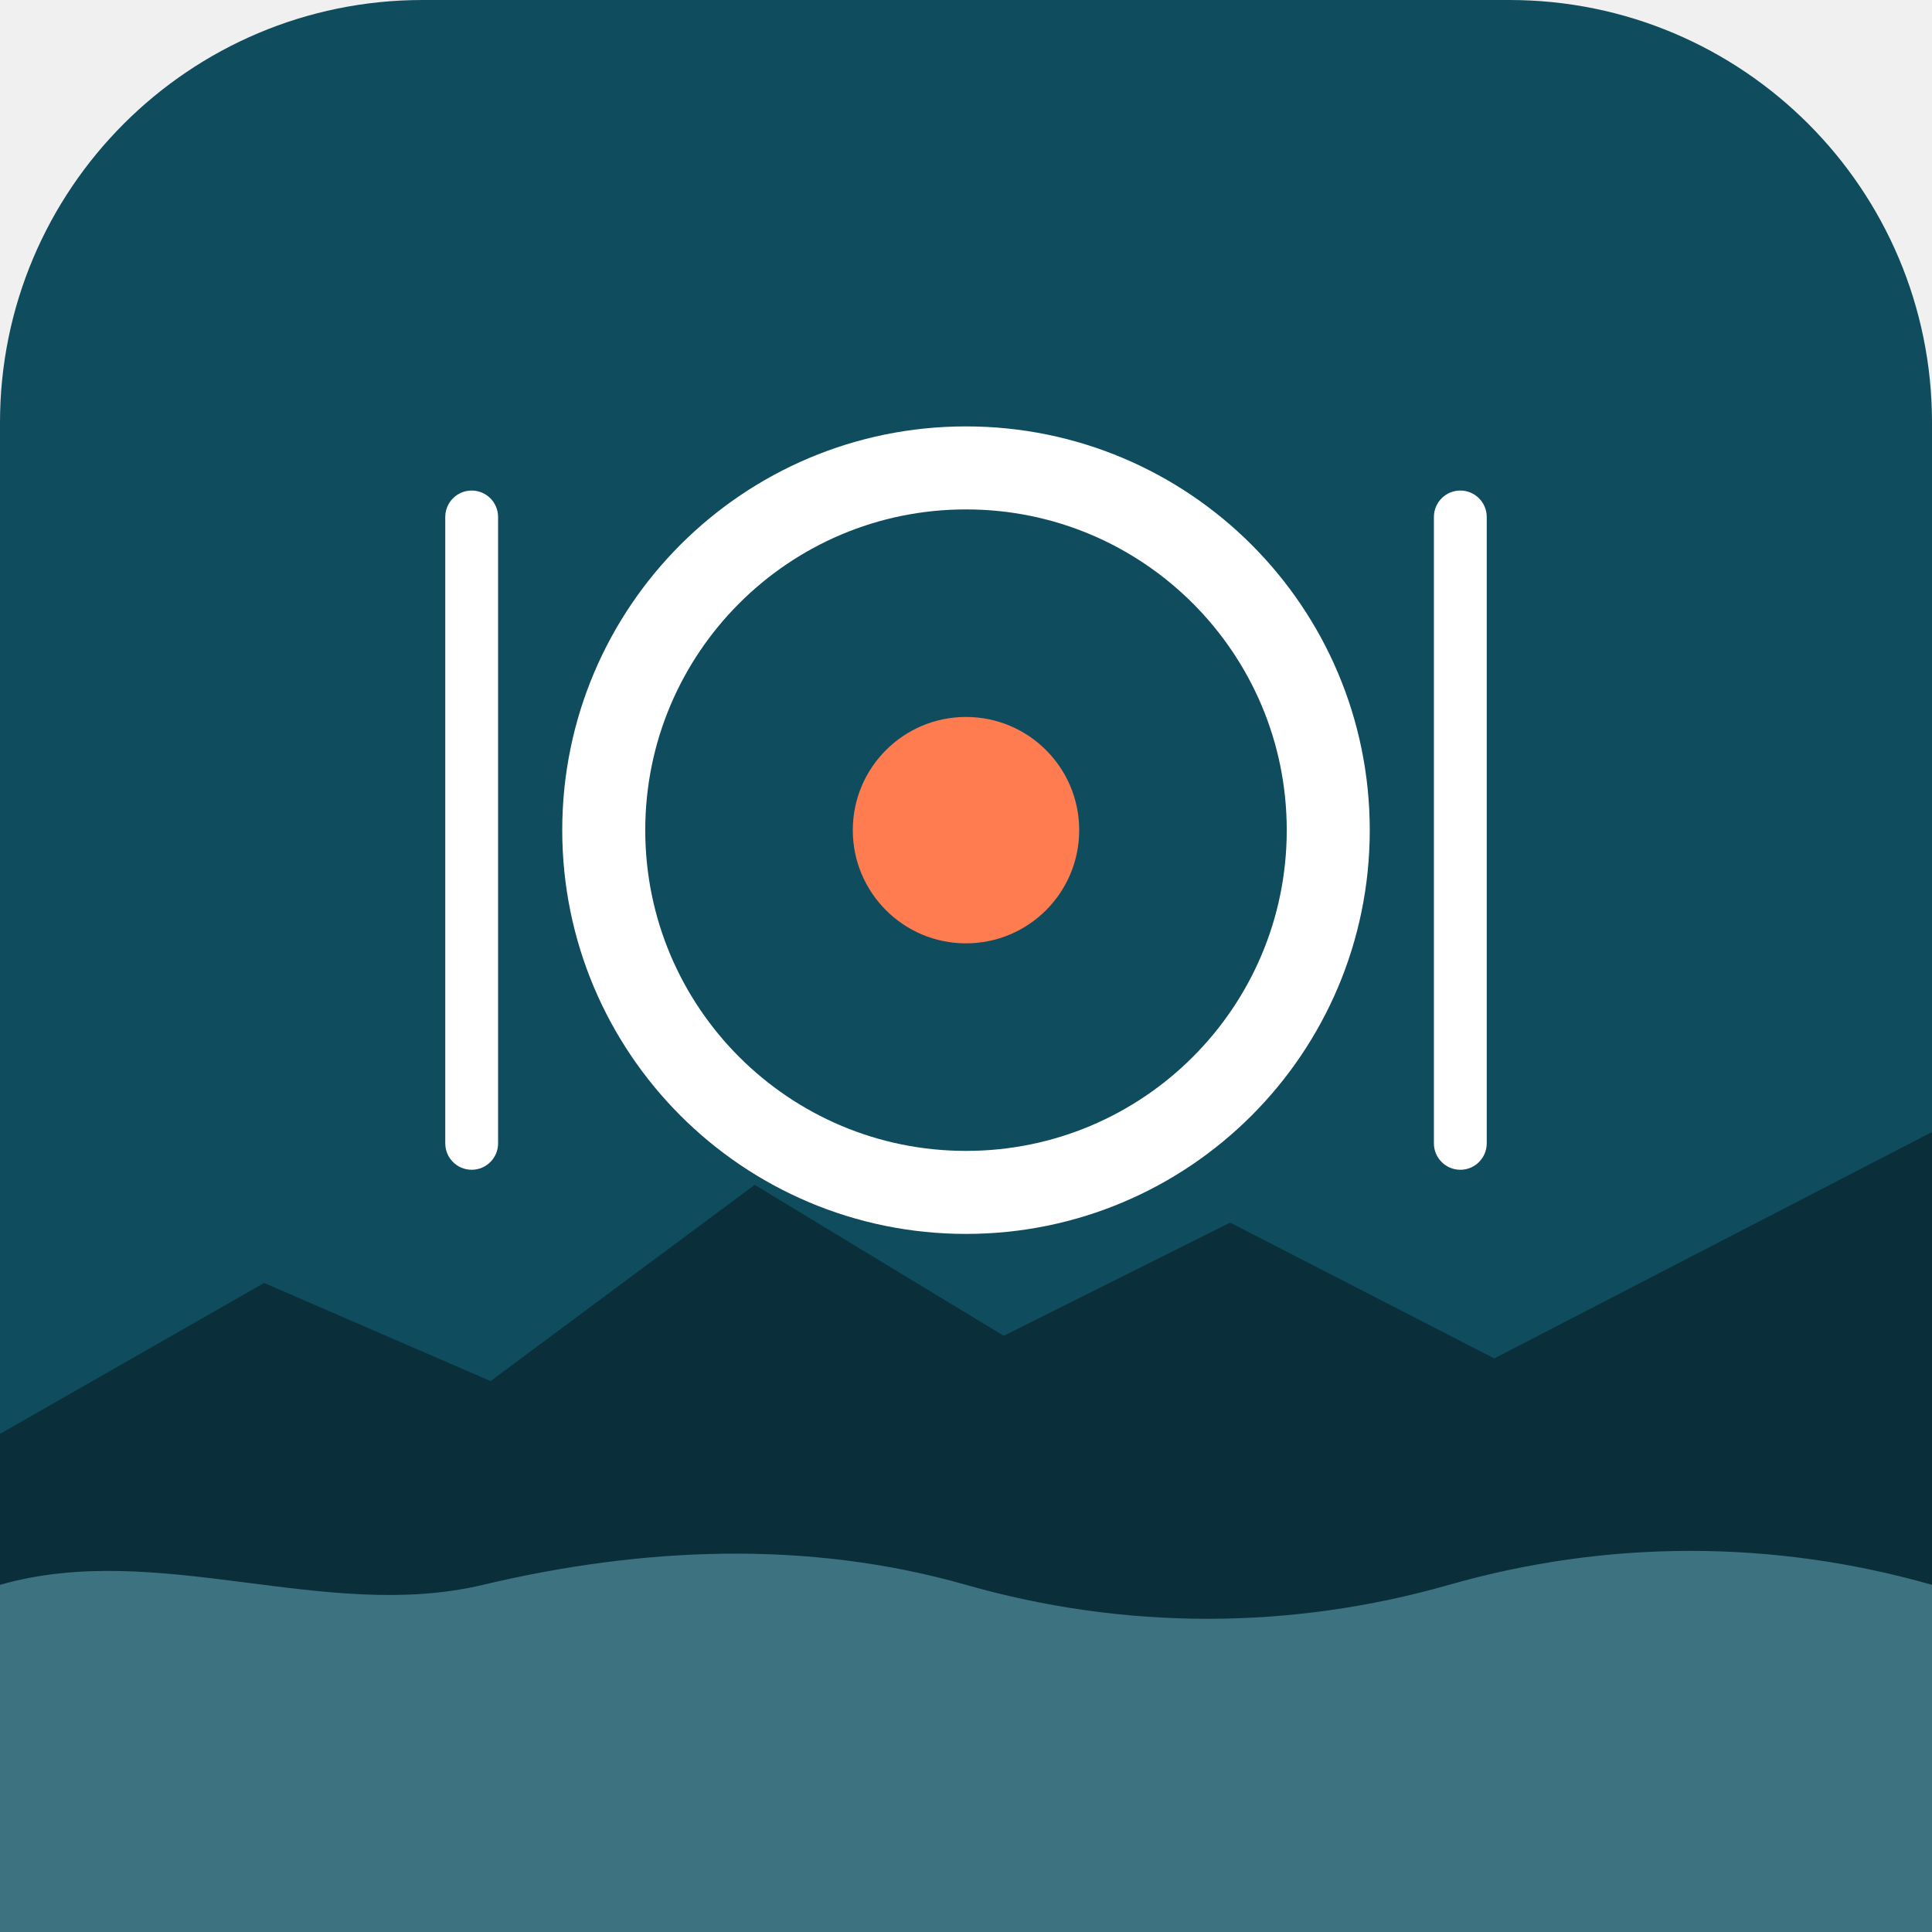
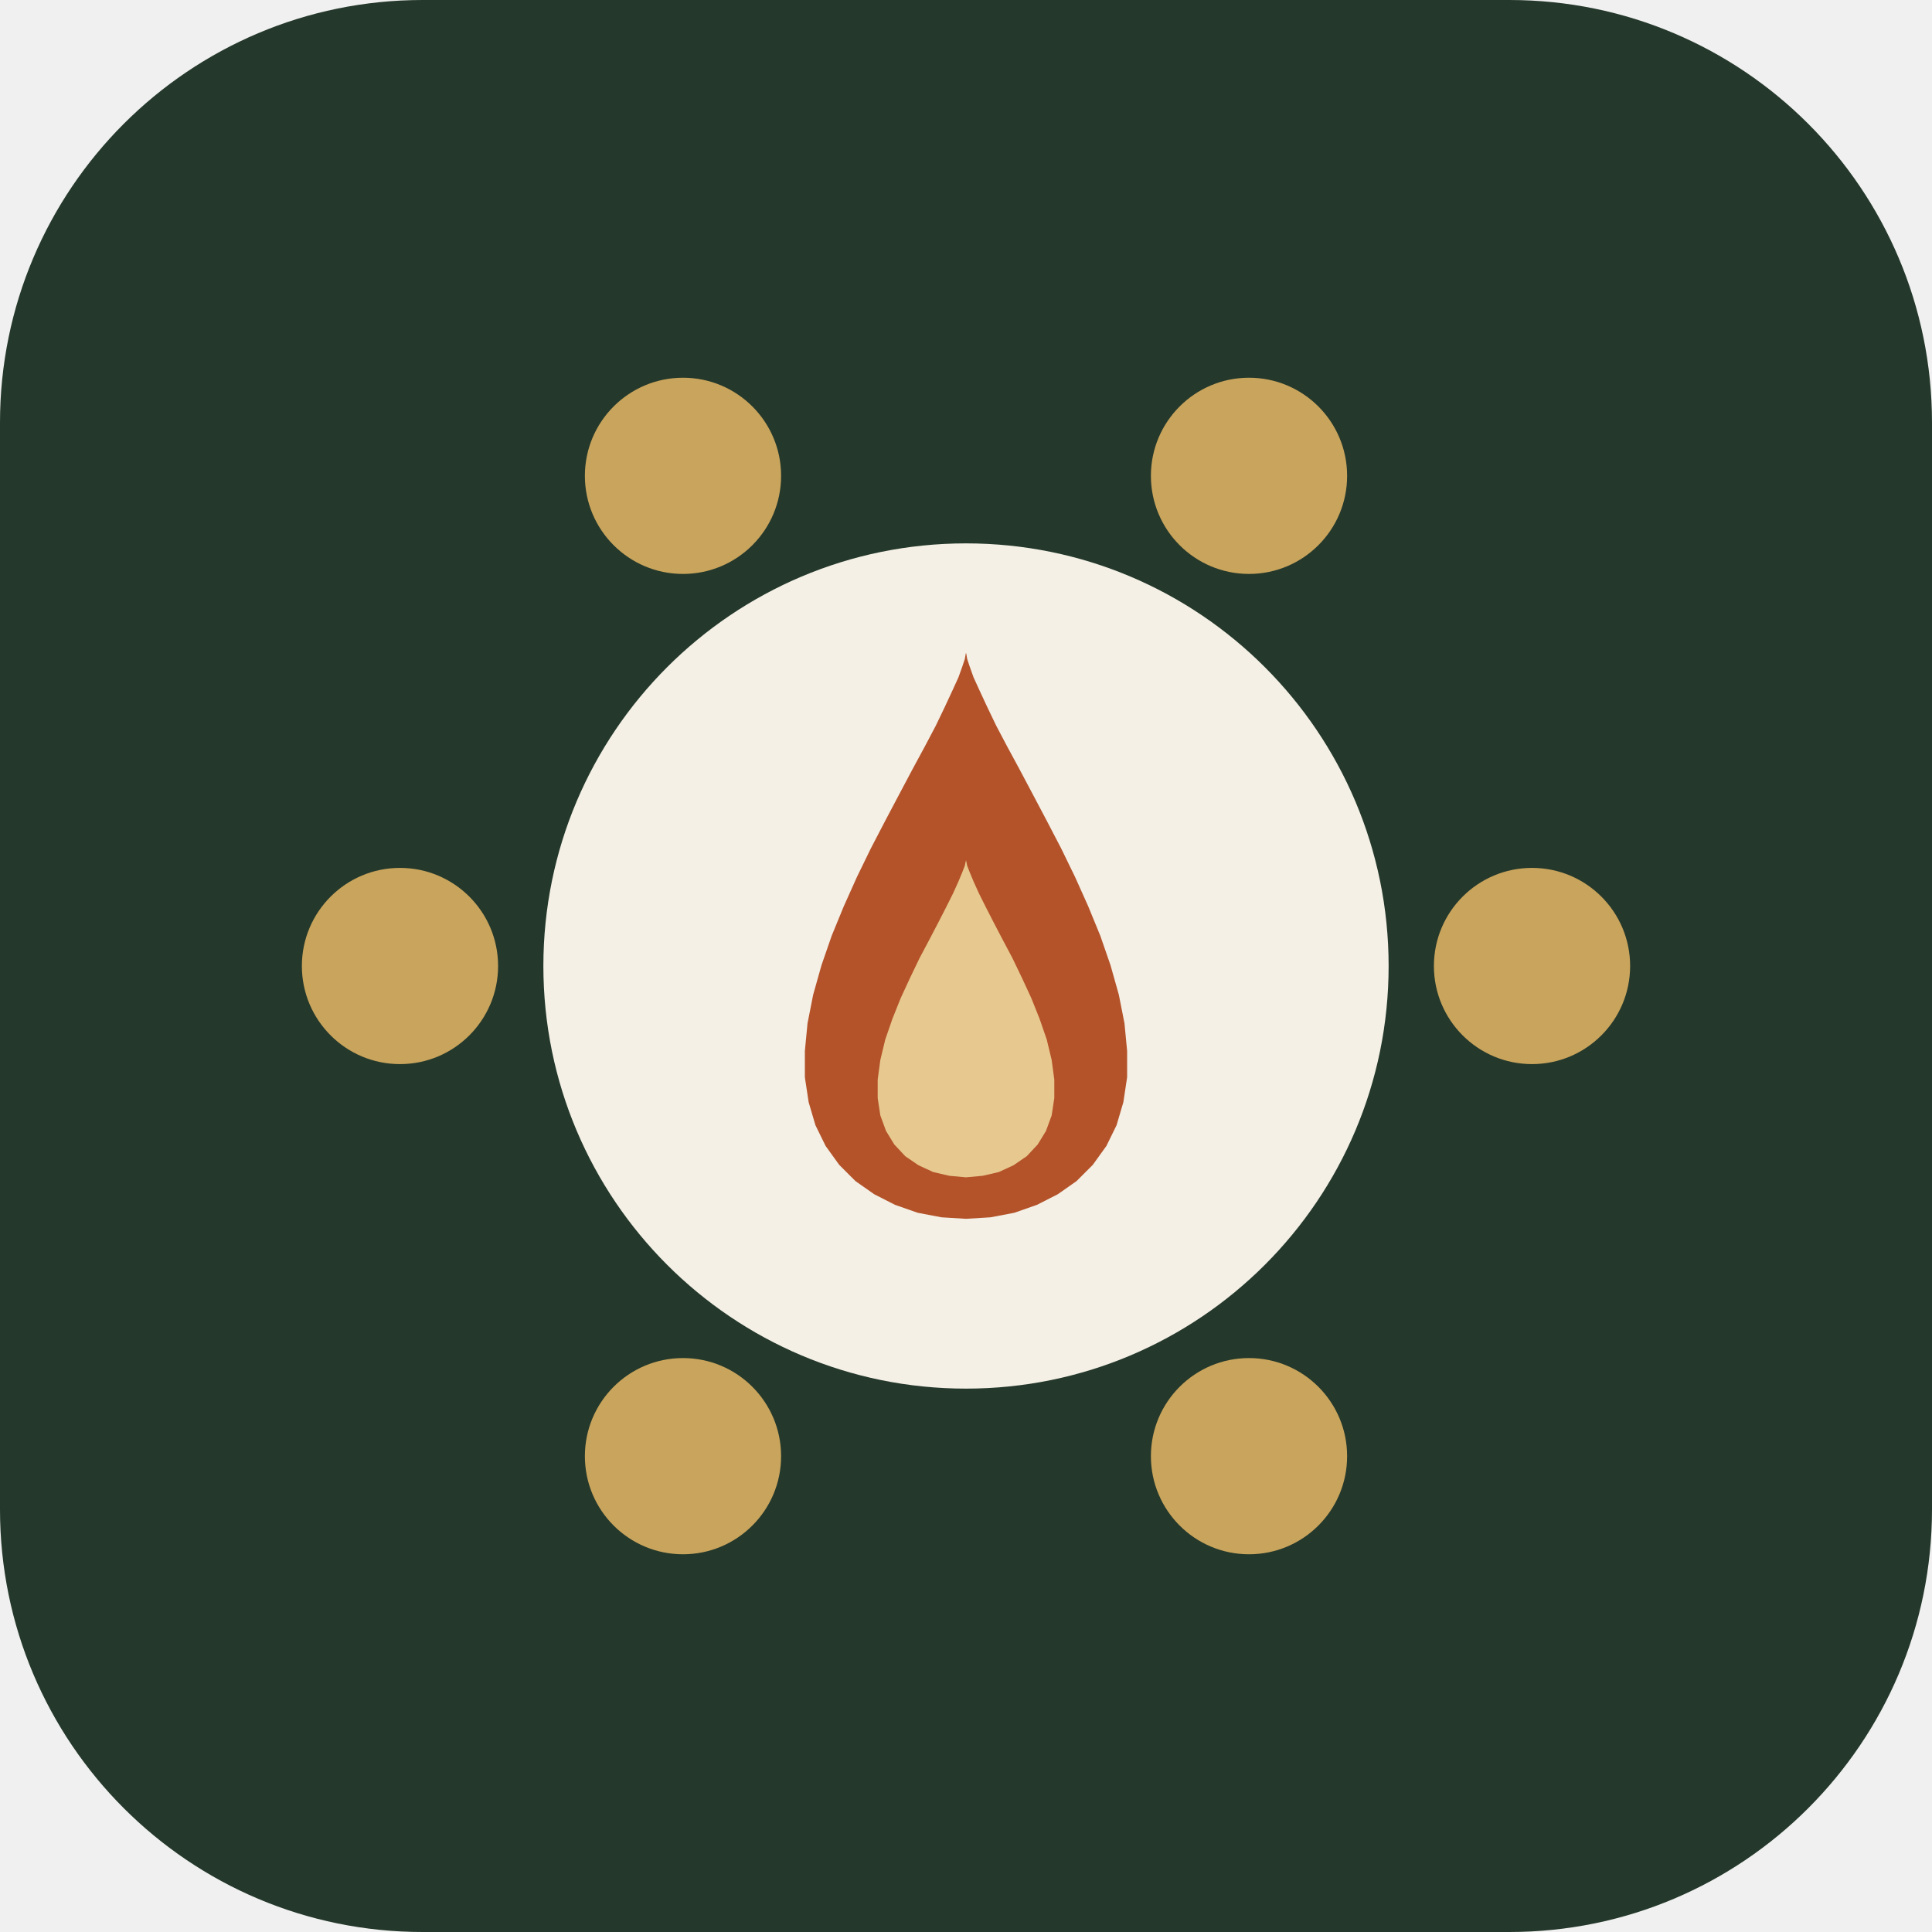
<svg xmlns="http://www.w3.org/2000/svg" viewBox="0 0 512 512">
-   <rect width="512" height="512" rx="112" fill="#0F4C5E" />
-   <path d="M0 380l70-40 60 26 70-52 66 40 60-30 70 36 116-60v212H0z" fill="#0A2F3B" />
-   <path d="M0 420c42-12 86 10 128 0s86-12 128 0 86 12 128 0 86-12 128 0v92H0z" fill="#7CC4D8" opacity=".45" />
-   <circle cx="256" cy="220" r="96" fill="none" stroke="#fff" stroke-width="22" />
-   <circle cx="256" cy="220" r="30" fill="#FF7B50" />
-   <g fill="#fff">
-     <rect x="118" y="130" width="14" height="180" rx="7" />
-     <rect x="380" y="130" width="14" height="180" rx="7" />
-   </g>
+   <rect width="512" height="512" rx="112" fill="#24382B" />
+   <circle cx="331.0" cy="126.1" r="26" fill="#C9A45C" />
+   <circle cx="406.0" cy="256.0" r="26" fill="#C9A45C" />
+   <circle cx="331.0" cy="385.9" r="26" fill="#C9A45C" />
+   <circle cx="181.0" cy="385.9" r="26" fill="#C9A45C" />
+   <circle cx="106.0" cy="256.0" r="26" fill="#C9A45C" />
+   <circle cx="181.0" cy="126.1" r="26" fill="#C9A45C" />
+   <circle cx="256" cy="256" r="112" fill="#F4F0E6" />
+   <path d="M256.0 173.0 L256.1 173.4 L256.3 174.6 L257.0 176.7 L258.0 179.5 L259.6 183.0 L261.6 187.3 L264.0 192.3 L266.9 197.8 L270.2 203.9 L273.7 210.5 L277.4 217.5 L281.2 224.8 L284.9 232.4 L288.4 240.2 L291.6 248.0 L294.3 255.8 L296.5 263.6 L298.0 271.2 L298.7 278.5 L298.7 285.5 L297.7 292.1 L295.9 298.2 L293.2 303.7 L289.6 308.7 L285.3 313.0 L280.3 316.5 L274.8 319.3 L268.8 321.4 L262.5 322.6 L256.0 323.0 L249.5 322.6 L243.2 321.4 L237.2 319.3 L231.7 316.5 L226.7 313.0 L222.4 308.7 L218.8 303.7 L216.1 298.2 L214.3 292.1 L213.3 285.5 L213.3 278.5 L214.0 271.2 L215.5 263.6 L217.7 255.8 L220.4 248.0 L223.6 240.2 L227.1 232.4 L230.8 224.8 L234.6 217.5 L238.3 210.5 L241.8 203.9 L245.1 197.8 L248.0 192.3 L250.4 187.3 L252.4 183.0 L254.0 179.5 L255.0 176.7 L255.7 174.6 L255.9 173.4Z" fill="#B4532A" />
+   <path d="M256.0 228.0 L256.1 228.4 L256.3 229.4 L257.0 231.2 L258.0 233.6 L259.4 236.7 L261.2 240.3 L263.3 244.4 L265.7 249.0 L268.3 253.9 L270.8 259.1 L273.3 264.5 L275.5 270.0 L277.4 275.5 L278.7 280.9 L279.4 286.1 L279.4 291.0 L278.7 295.6 L277.2 299.7 L275.0 303.3 L272.1 306.4 L268.6 308.8 L264.7 310.6 L260.4 311.6 L256.0 312.0 L251.6 311.6 L247.3 310.6 L243.4 308.8 L239.9 306.4 L237.0 303.3 L234.8 299.7 L233.3 295.6 L232.6 291.0 L232.6 286.1 L233.3 280.9 L234.6 275.5 L236.5 270.0 L238.7 264.5 L241.2 259.1 L243.7 253.9 L246.3 249.0 L248.7 244.4 L250.8 240.3 L252.6 236.7 L254.0 233.6 L255.0 231.2 L255.7 229.4 L255.9 228.4Z" fill="#E7C98F" />
</svg>
